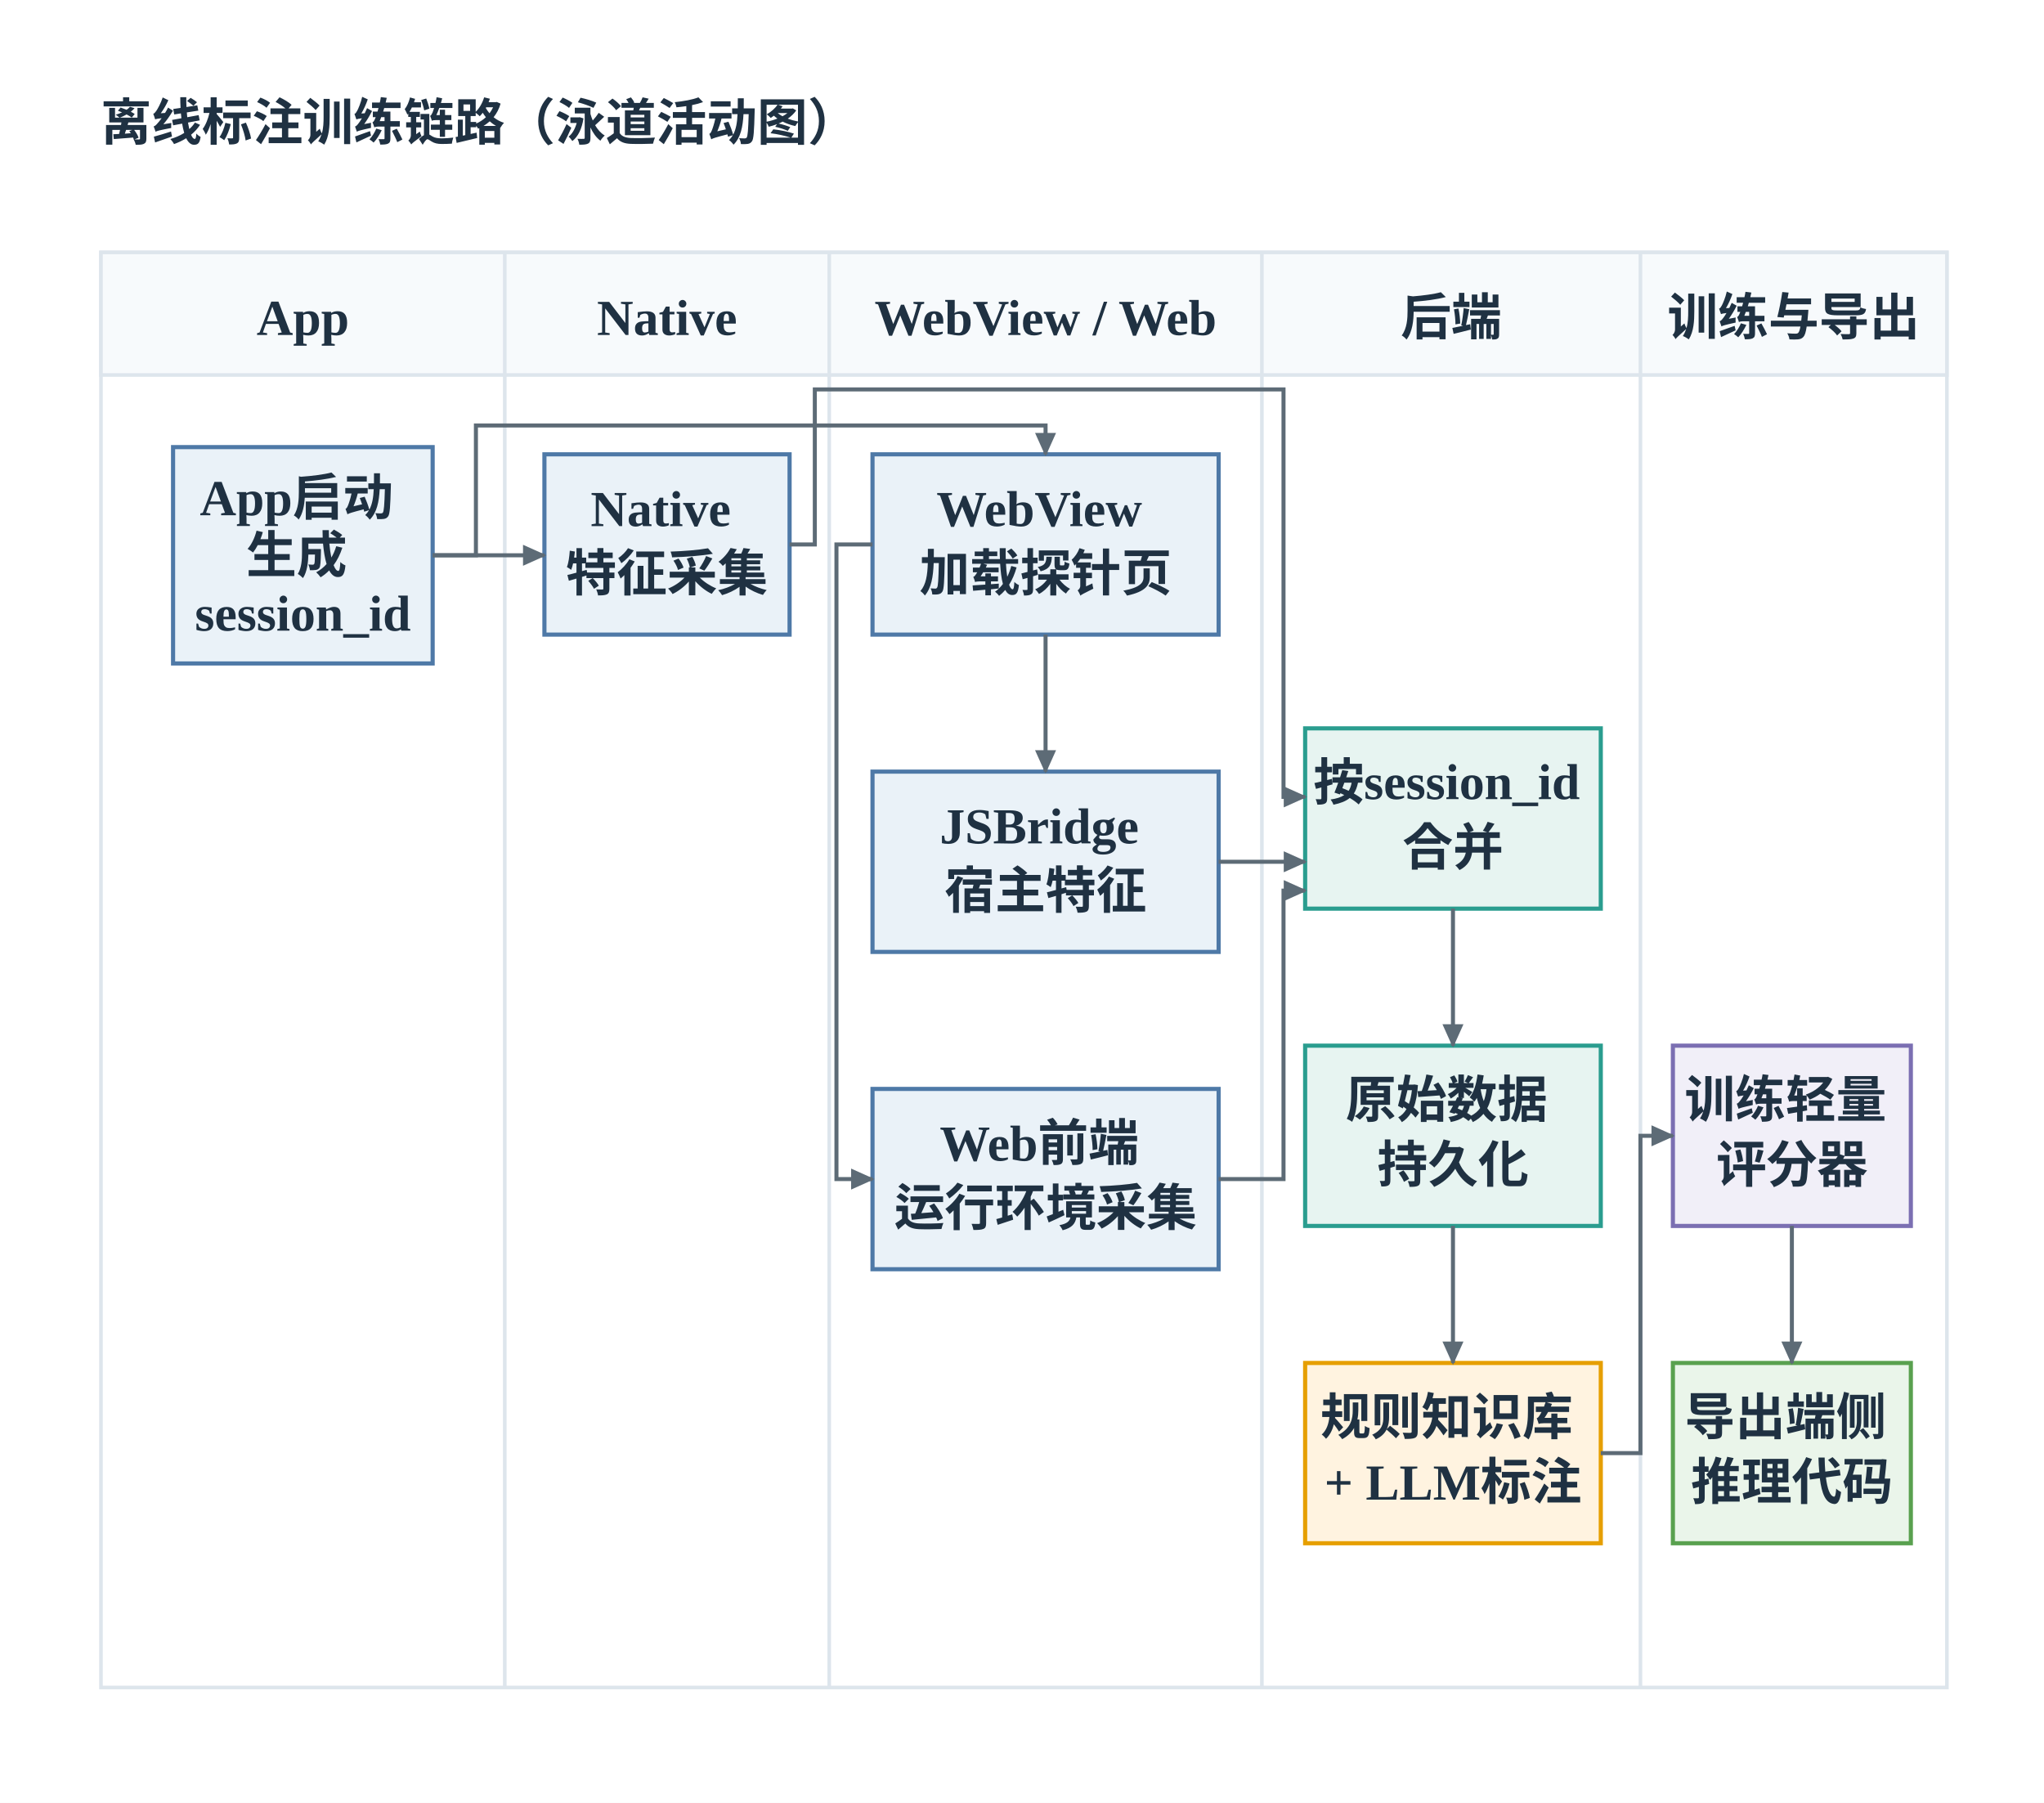
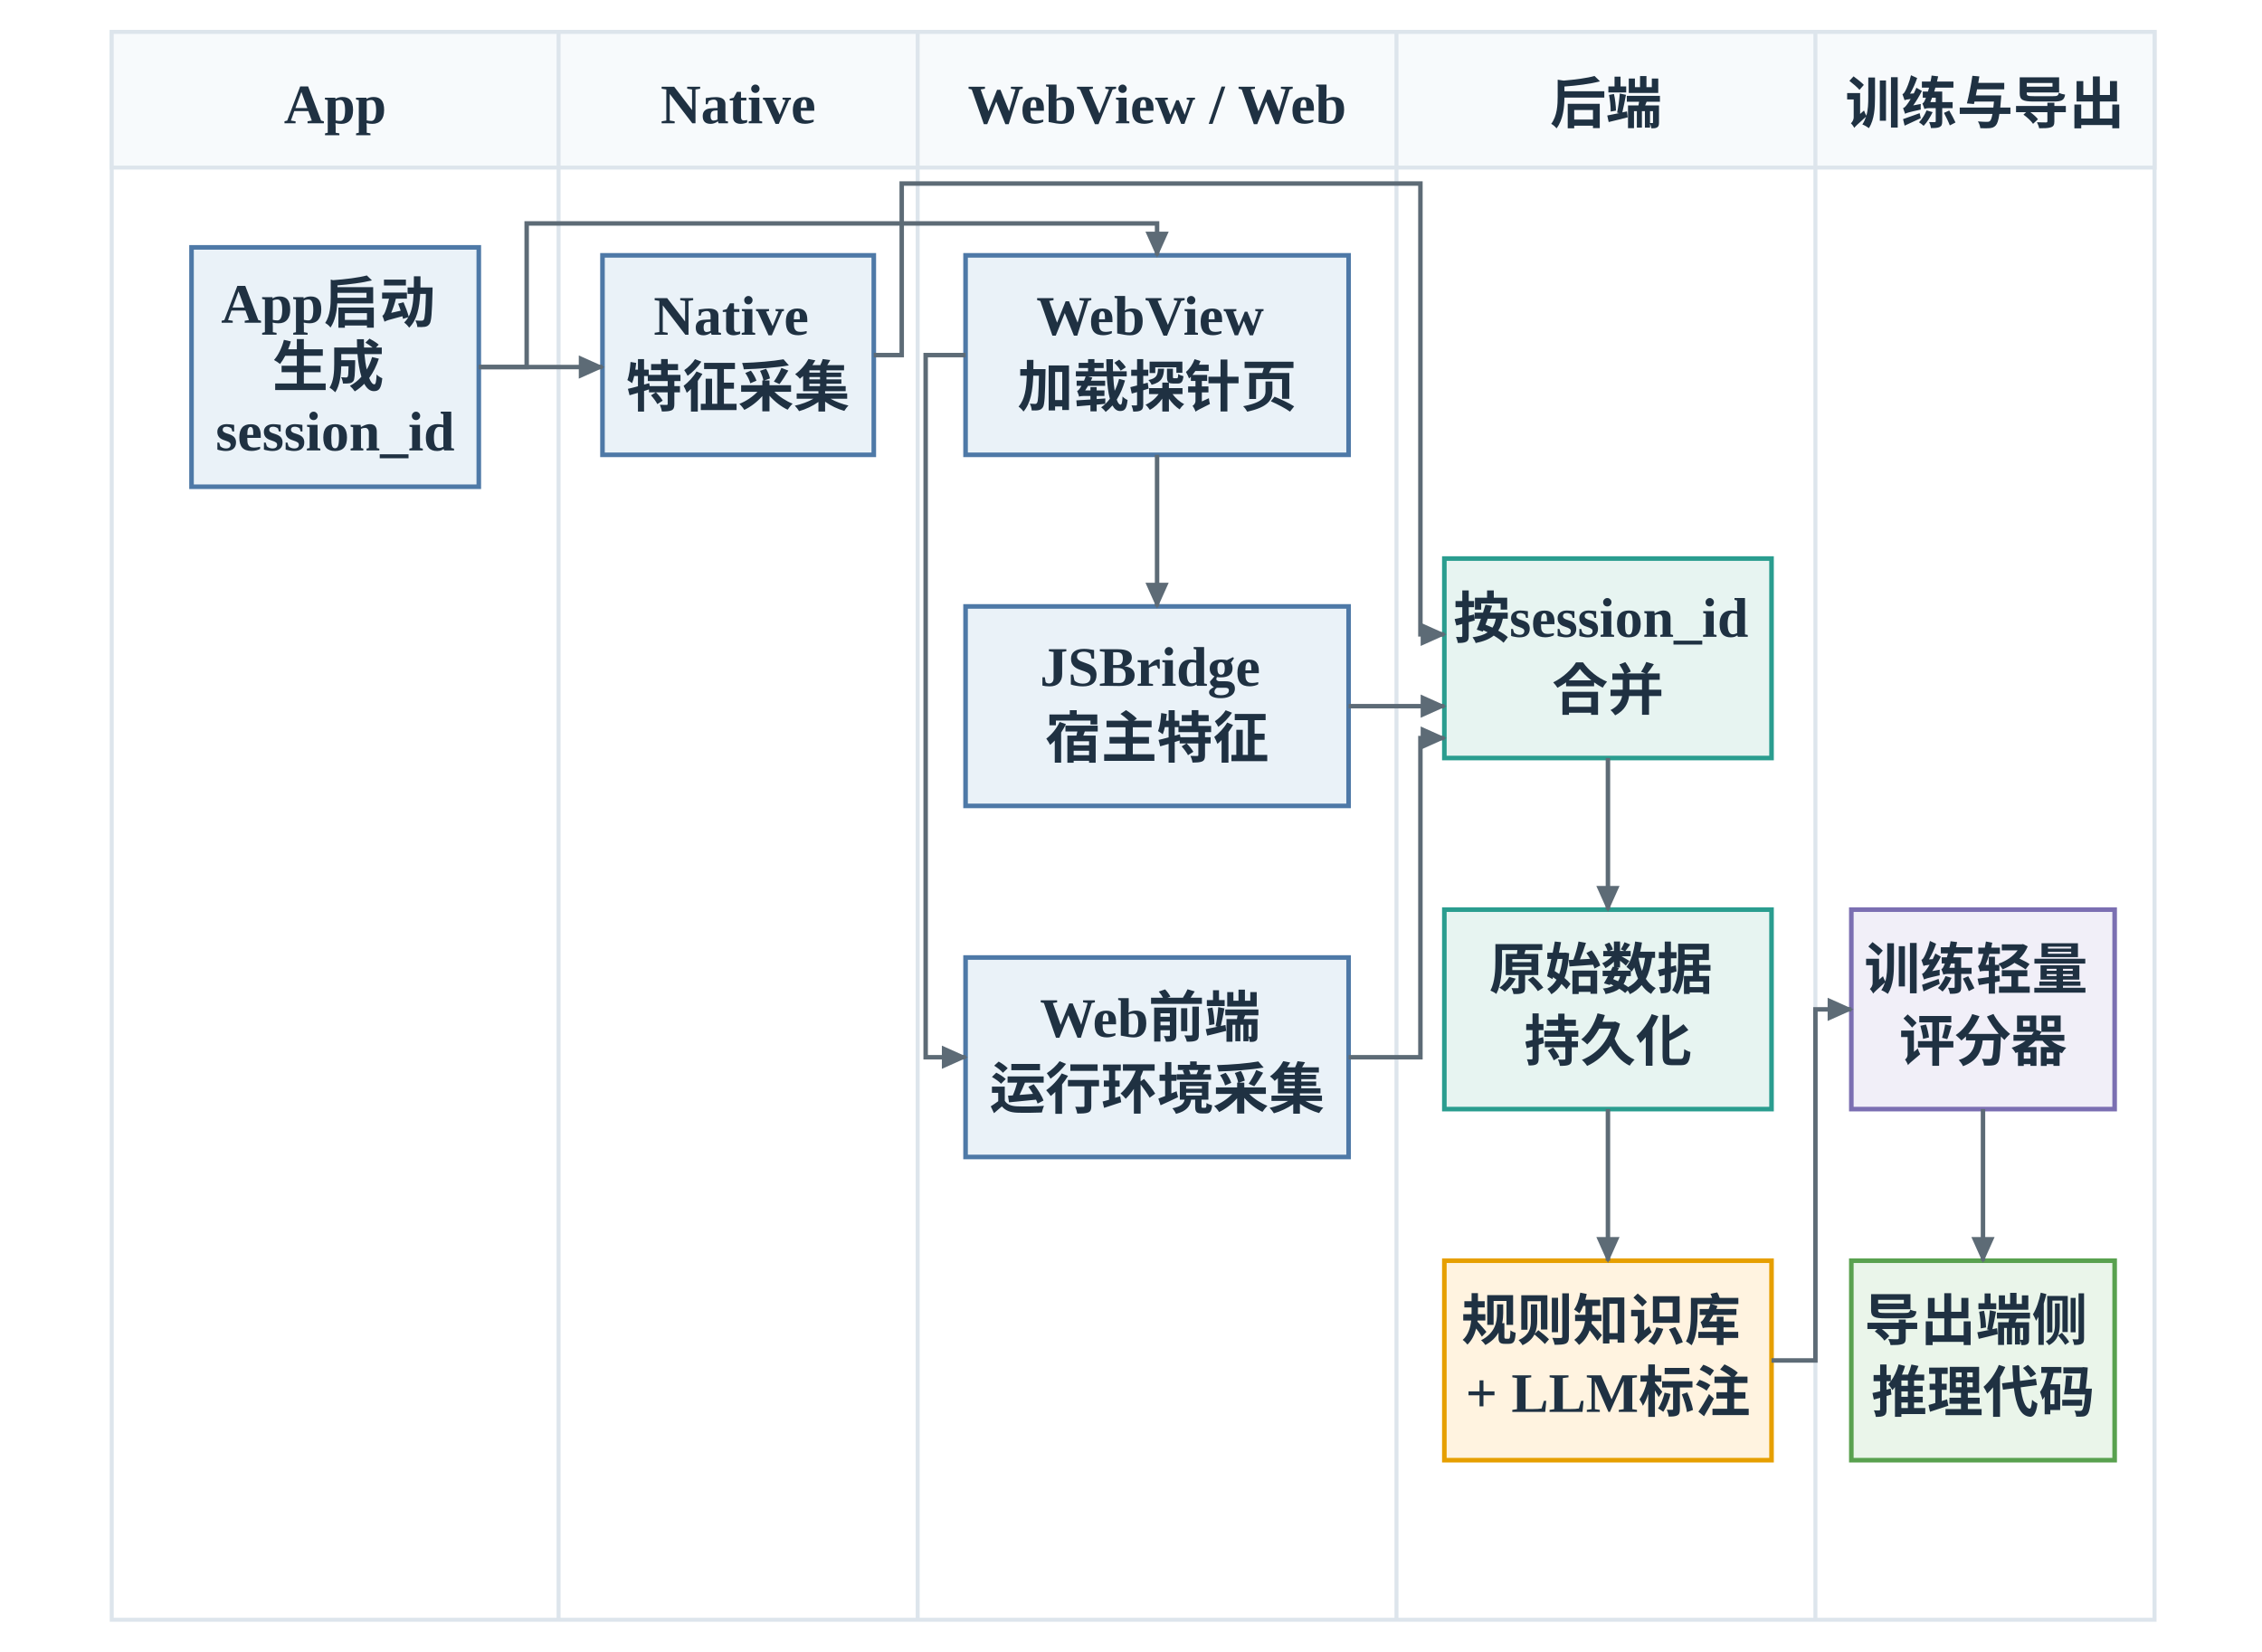
- <svg xmlns="http://www.w3.org/2000/svg" width="15cm" height="13.229cm" viewBox="0 0 566.929 500.000">
+ <svg xmlns="http://www.w3.org/2000/svg" width="15cm" height="10.954cm" viewBox="0 62 566.929 414.000">
  <defs>
    <marker id="arrow" markerWidth="5.8" markerHeight="5.2" refX="5.3" refY="2.6" orient="auto" markerUnits="strokeWidth">
      <path d="M0,0 L5.8,2.6 L0,5.2 Z" fill="#5D6B76" />
    </marker>
    <filter id="softShadow" x="-15%" y="-15%" width="130%" height="130%">
      <feDropShadow dx="0" dy="1.2" stdDeviation="1.2" flood-color="#8AA0B4" flood-opacity="0.14" />
    </filter>
  </defs>
  <style>
    .text { font-family: "Times New Roman", "Songti SC", "STSong", "SimSun", serif; font-size: 10.5pt; fill: #1F3142; letter-spacing: 0; }
    .medium { font-weight: 600; }
  </style>
  <rect width="566.929" height="500.000" fill="#FFFFFF" />
-   <text x="28.00" y="38.90" text-anchor="start" class="text medium">
-     <tspan x="28.00" dy="0.00">离线标注训练链路（泳道活动图）</tspan>
-   </text>
  <rect x="28.00" y="70.00" width="512.00" height="398.00" fill="#FFFFFF" stroke="#DDE5EC" stroke-width="1" />
  <rect x="28.00" y="70.00" width="512.00" height="34.00" fill="#F7FAFC" stroke="#DDE5EC" stroke-width="1" />
  <line x1="140.00" y1="70.00" x2="140.00" y2="468.00" stroke="#DDE5EC" stroke-width="1" />
  <line x1="230.00" y1="70.00" x2="230.00" y2="468.00" stroke="#DDE5EC" stroke-width="1" />
  <line x1="350.00" y1="70.00" x2="350.00" y2="468.00" stroke="#DDE5EC" stroke-width="1" />
  <line x1="455.00" y1="70.00" x2="455.00" y2="468.00" stroke="#DDE5EC" stroke-width="1" />
  <text x="84.00" y="92.90" text-anchor="middle" class="text medium">
    <tspan x="84.00" dy="0.00">App</tspan>
  </text>
  <text x="185.00" y="92.90" text-anchor="middle" class="text medium">
    <tspan x="185.00" dy="0.00">Native</tspan>
  </text>
  <text x="290.00" y="92.90" text-anchor="middle" class="text medium">
    <tspan x="290.00" dy="0.00">WebView / Web</tspan>
  </text>
  <text x="402.50" y="92.90" text-anchor="middle" class="text medium">
    <tspan x="402.50" dy="0.00">后端</tspan>
  </text>
  <text x="497.50" y="92.90" text-anchor="middle" class="text medium">
    <tspan x="497.50" dy="0.00">训练与导出</tspan>
  </text>
  <rect x="48.00" y="124.00" width="72.00" height="60.00" fill="#EAF2F8" stroke="#4E79A7" stroke-width="1.15" />
  <text x="84.00" y="142.90" text-anchor="middle" class="text medium">
    <tspan x="84.00" dy="0.00">App启动</tspan>
    <tspan x="84.00" dy="16.00">生成</tspan>
    <tspan x="84.00" dy="16.00">session_id</tspan>
  </text>
  <rect x="151.00" y="126.00" width="68.00" height="50.00" fill="#EAF2F8" stroke="#4E79A7" stroke-width="1.15" />
  <text x="185.00" y="145.90" text-anchor="middle" class="text medium">
    <tspan x="185.00" dy="0.00">Native</tspan>
    <tspan x="185.00" dy="18.00">特征采集</tspan>
  </text>
  <rect x="242.00" y="126.00" width="96.00" height="50.00" fill="#EAF2F8" stroke="#4E79A7" stroke-width="1.15" />
  <text x="290.00" y="145.90" text-anchor="middle" class="text medium">
    <tspan x="290.00" dy="0.00">WebView</tspan>
    <tspan x="290.00" dy="18.00">加载探针页</tspan>
  </text>
  <rect x="242.00" y="214.00" width="96.00" height="50.00" fill="#EAF2F8" stroke="#4E79A7" stroke-width="1.15" />
  <text x="290.00" y="233.90" text-anchor="middle" class="text medium">
    <tspan x="290.00" dy="0.00">JSBridge</tspan>
    <tspan x="290.00" dy="18.00">宿主特征</tspan>
  </text>
  <rect x="242.00" y="302.00" width="96.00" height="50.00" fill="#EAF2F8" stroke="#4E79A7" stroke-width="1.15" />
  <text x="290.00" y="321.90" text-anchor="middle" class="text medium">
    <tspan x="290.00" dy="0.00">Web前端</tspan>
    <tspan x="290.00" dy="18.00">运行环境采集</tspan>
  </text>
  <rect x="362.00" y="202.00" width="82.00" height="50.00" fill="#E7F4F1" stroke="#2A9D8F" stroke-width="1.15" />
  <text x="403.00" y="221.90" text-anchor="middle" class="text medium">
    <tspan x="403.00" dy="0.00">按session_id</tspan>
    <tspan x="403.00" dy="18.00">合并</tspan>
  </text>
  <rect x="362.00" y="290.00" width="82.00" height="50.00" fill="#E7F4F1" stroke="#2A9D8F" stroke-width="1.15" />
  <text x="403.00" y="309.90" text-anchor="middle" class="text medium">
    <tspan x="403.00" dy="0.00">原始数据</tspan>
    <tspan x="403.00" dy="18.00">持久化</tspan>
  </text>
  <rect x="362.00" y="378.00" width="82.00" height="50.00" fill="#FFF3E0" stroke="#E69F00" stroke-width="1.15" />
  <text x="403.00" y="397.90" text-anchor="middle" class="text medium">
    <tspan x="403.00" dy="0.00">规则知识库</tspan>
    <tspan x="403.00" dy="18.00">+ LLM标注</tspan>
  </text>
  <rect x="464.00" y="290.00" width="66.00" height="50.00" fill="#F1EFF8" stroke="#7B6FB2" stroke-width="1.15" />
  <text x="497.00" y="309.90" text-anchor="middle" class="text medium">
    <tspan x="497.00" dy="0.00">训练轻量</tspan>
    <tspan x="497.00" dy="18.00">评分器</tspan>
  </text>
  <rect x="464.00" y="378.00" width="66.00" height="50.00" fill="#EAF5EA" stroke="#59A14F" stroke-width="1.15" />
  <text x="497.00" y="397.90" text-anchor="middle" class="text medium">
    <tspan x="497.00" dy="0.00">导出端侧</tspan>
    <tspan x="497.00" dy="18.00">推理代码</tspan>
  </text>
  <line x1="120.00" y1="154.00" x2="151.00" y2="154.00" stroke="#5D6B76" stroke-width="1.12" marker-end="url(#arrow)" />
  <polyline points="120.00,154.00 132.00,154.00 132.00,118.00 290.00,118.00 290.00,126.00" fill="none" stroke="#5D6B76" stroke-width="1.12" marker-end="url(#arrow)" />
  <polyline points="219.00,151.00 226.00,151.00 226.00,108.00 356.00,108.00 356.00,221.00 362.00,221.00" fill="none" stroke="#5D6B76" stroke-width="1.12" marker-end="url(#arrow)" />
  <line x1="290.00" y1="176.00" x2="290.00" y2="214.00" stroke="#5D6B76" stroke-width="1.12" marker-end="url(#arrow)" />
  <polyline points="242.00,151.00 232.00,151.00 232.00,327.00 242.00,327.00" fill="none" stroke="#5D6B76" stroke-width="1.12" marker-end="url(#arrow)" />
  <line x1="338.00" y1="239.00" x2="362.00" y2="239.00" stroke="#5D6B76" stroke-width="1.12" marker-end="url(#arrow)" />
  <polyline points="338.00,327.00 356.00,327.00 356.00,247.00 362.00,247.00" fill="none" stroke="#5D6B76" stroke-width="1.12" marker-end="url(#arrow)" />
  <line x1="403.00" y1="252.00" x2="403.00" y2="290.00" stroke="#5D6B76" stroke-width="1.12" marker-end="url(#arrow)" />
  <line x1="403.00" y1="340.00" x2="403.00" y2="378.00" stroke="#5D6B76" stroke-width="1.12" marker-end="url(#arrow)" />
  <polyline points="444.00,403.00 455.00,403.00 455.00,315.00 464.00,315.00" fill="none" stroke="#5D6B76" stroke-width="1.12" marker-end="url(#arrow)" />
  <line x1="497.00" y1="340.00" x2="497.00" y2="378.00" stroke="#5D6B76" stroke-width="1.12" marker-end="url(#arrow)" />
</svg>
